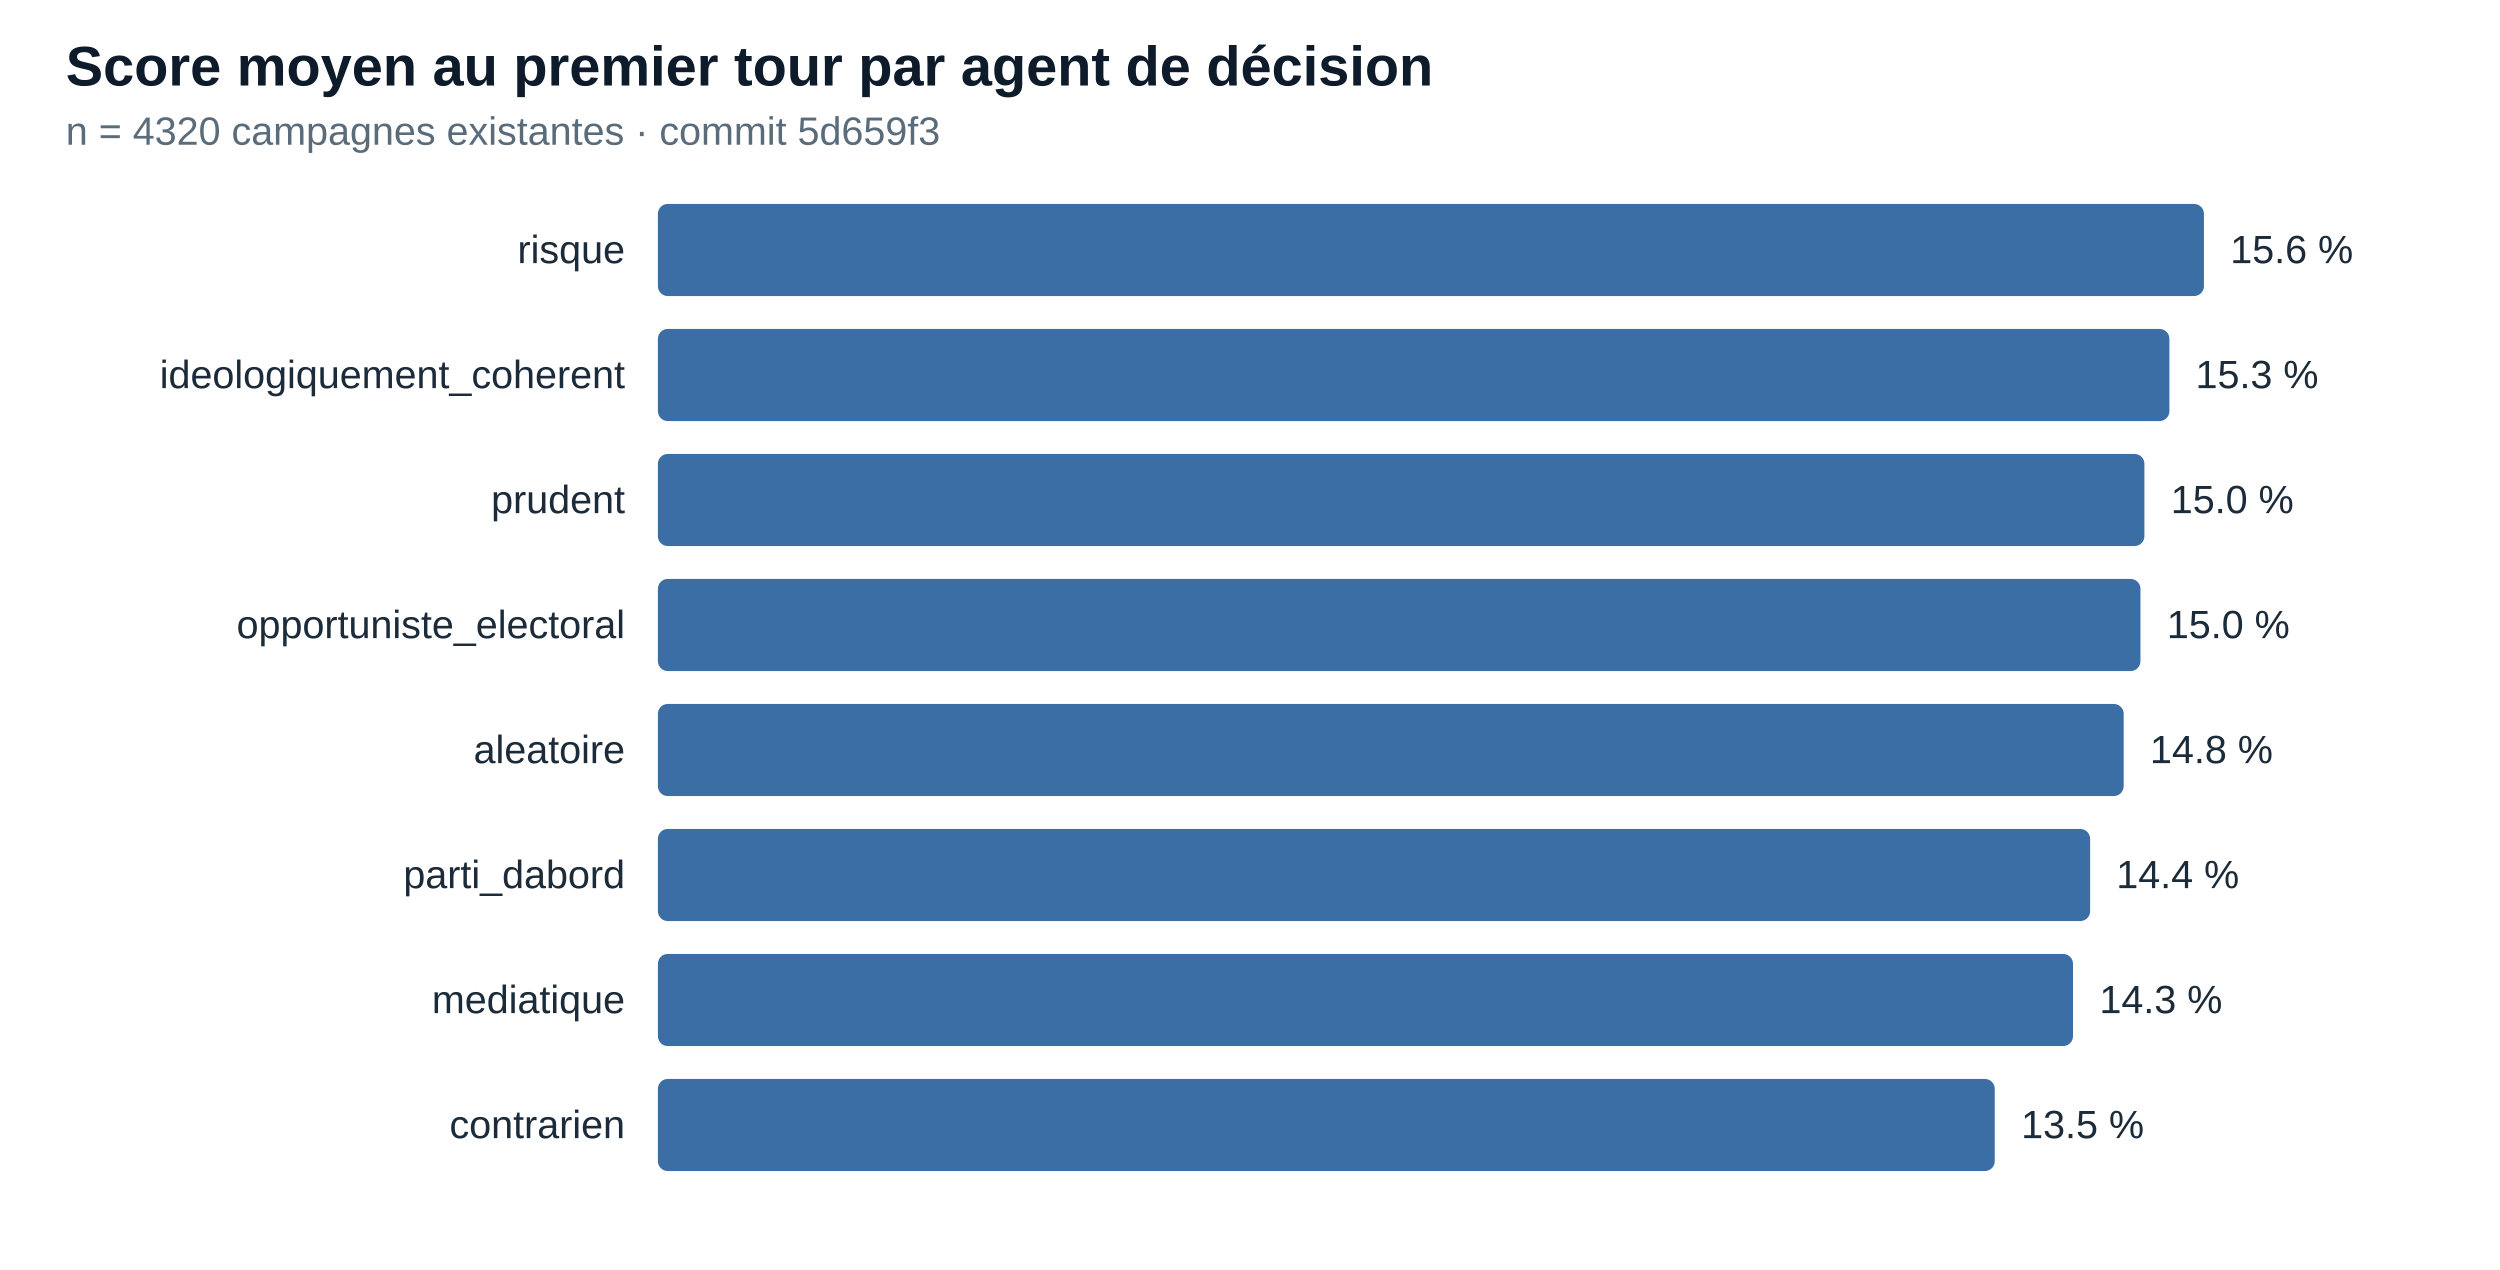
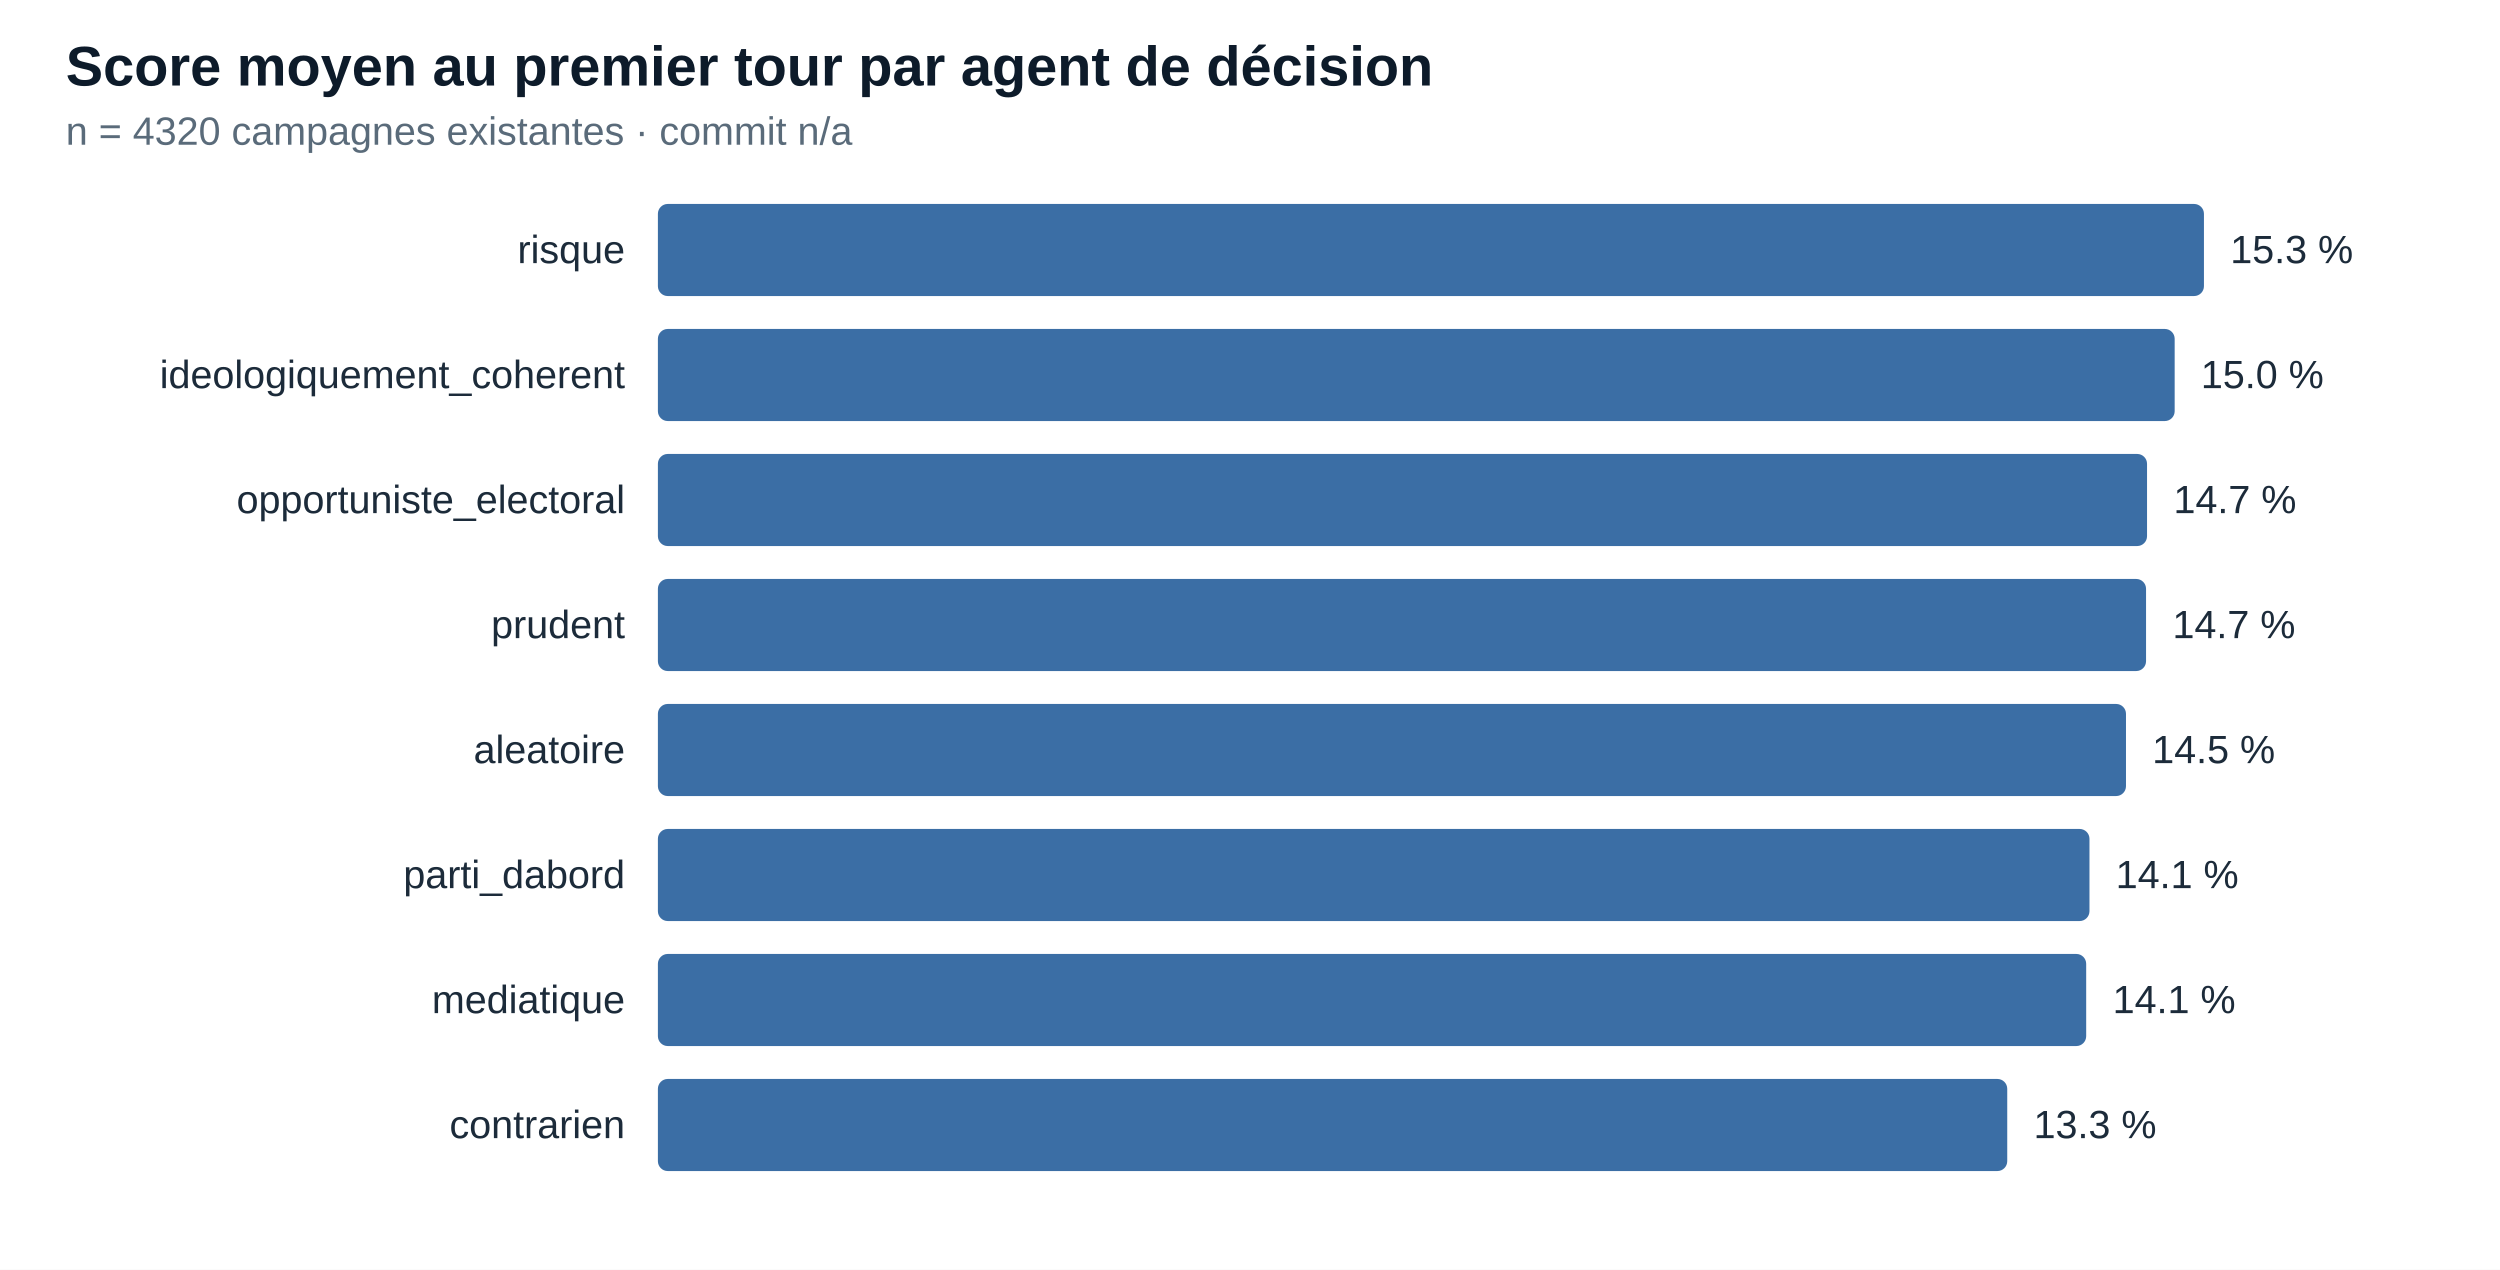
<svg xmlns="http://www.w3.org/2000/svg" width="760" height="386" viewBox="0 0 760 386">
  <rect width="760" height="386" fill="#ffffff" />
  <text x="20" y="26" font-size="17" font-weight="700" fill="#0d1b2a" style="font-family:Arial,Helvetica,sans-serif">Score moyen au premier tour par agent de décision</text>
-   <text x="20" y="44" font-size="12" fill="#5a6b7a" style="font-family:Arial,Helvetica,sans-serif">n = 4320 campagnes existantes · commit 5d659f3</text>
+   <text x="20" y="44" font-size="12" fill="#5a6b7a" style="font-family:Arial,Helvetica,sans-serif">n = 4320 campagnes existantes · commit n/a</text>
  <text x="190" y="80" text-anchor="end" font-size="12" fill="#1c2b3a" style="font-family:Arial,Helvetica,sans-serif">risque</text>
  <rect x="200" y="62" width="470.0" height="28" fill="#3b6ea5" rx="3" />
-   <text x="678" y="80" font-size="12" fill="#1c2b3a" style="font-family:Arial,Helvetica,sans-serif">15.6 %</text>
+   <text x="678" y="80" font-size="12" fill="#1c2b3a" style="font-family:Arial,Helvetica,sans-serif">15.3 %</text>
  <text x="190" y="118" text-anchor="end" font-size="12" fill="#1c2b3a" style="font-family:Arial,Helvetica,sans-serif">ideologiquement_coherent</text>
-   <rect x="200" y="100" width="459.5" height="28" fill="#3b6ea5" rx="3" />
-   <text x="667.455" y="118" font-size="12" fill="#1c2b3a" style="font-family:Arial,Helvetica,sans-serif">15.3 %</text>
-   <text x="190" y="156" text-anchor="end" font-size="12" fill="#1c2b3a" style="font-family:Arial,Helvetica,sans-serif">prudent</text>
-   <rect x="200" y="138" width="451.9" height="28" fill="#3b6ea5" rx="3" />
-   <text x="659.923" y="156" font-size="12" fill="#1c2b3a" style="font-family:Arial,Helvetica,sans-serif">15.0 %</text>
-   <text x="190" y="194" text-anchor="end" font-size="12" fill="#1c2b3a" style="font-family:Arial,Helvetica,sans-serif">opportuniste_electoral</text>
-   <rect x="200" y="176" width="450.7" height="28" fill="#3b6ea5" rx="3" />
-   <text x="658.718" y="194" font-size="12" fill="#1c2b3a" style="font-family:Arial,Helvetica,sans-serif">15.0 %</text>
+   <rect x="200" y="100" width="461.1" height="28" fill="#3b6ea5" rx="3" />
+   <text x="669.062" y="118" font-size="12" fill="#1c2b3a" style="font-family:Arial,Helvetica,sans-serif">15.0 %</text>
+   <text x="190" y="156" text-anchor="end" font-size="12" fill="#1c2b3a" style="font-family:Arial,Helvetica,sans-serif">opportuniste_electoral</text>
+   <rect x="200" y="138" width="452.7" height="28" fill="#3b6ea5" rx="3" />
+   <text x="660.741" y="156" font-size="12" fill="#1c2b3a" style="font-family:Arial,Helvetica,sans-serif">14.7 %</text>
+   <text x="190" y="194" text-anchor="end" font-size="12" fill="#1c2b3a" style="font-family:Arial,Helvetica,sans-serif">prudent</text>
+   <rect x="200" y="176" width="452.4" height="28" fill="#3b6ea5" rx="3" />
+   <text x="660.433" y="194" font-size="12" fill="#1c2b3a" style="font-family:Arial,Helvetica,sans-serif">14.7 %</text>
  <text x="190" y="232" text-anchor="end" font-size="12" fill="#1c2b3a" style="font-family:Arial,Helvetica,sans-serif">aleatoire</text>
-   <rect x="200" y="214" width="445.6" height="28" fill="#3b6ea5" rx="3" />
-   <text x="653.596" y="232" font-size="12" fill="#1c2b3a" style="font-family:Arial,Helvetica,sans-serif">14.8 %</text>
+   <rect x="200" y="214" width="446.3" height="28" fill="#3b6ea5" rx="3" />
+   <text x="654.269" y="232" font-size="12" fill="#1c2b3a" style="font-family:Arial,Helvetica,sans-serif">14.5 %</text>
  <text x="190" y="270" text-anchor="end" font-size="12" fill="#1c2b3a" style="font-family:Arial,Helvetica,sans-serif">parti_dabord</text>
-   <rect x="200" y="252" width="435.4" height="28" fill="#3b6ea5" rx="3" />
-   <text x="643.353" y="270" font-size="12" fill="#1c2b3a" style="font-family:Arial,Helvetica,sans-serif">14.4 %</text>
+   <rect x="200" y="252" width="435.2" height="28" fill="#3b6ea5" rx="3" />
+   <text x="643.174" y="270" font-size="12" fill="#1c2b3a" style="font-family:Arial,Helvetica,sans-serif">14.1 %</text>
  <text x="190" y="308" text-anchor="end" font-size="12" fill="#1c2b3a" style="font-family:Arial,Helvetica,sans-serif">mediatique</text>
-   <rect x="200" y="290" width="430.2" height="28" fill="#3b6ea5" rx="3" />
-   <text x="638.231" y="308" font-size="12" fill="#1c2b3a" style="font-family:Arial,Helvetica,sans-serif">14.3 %</text>
+   <rect x="200" y="290" width="434.2" height="28" fill="#3b6ea5" rx="3" />
+   <text x="642.249" y="308" font-size="12" fill="#1c2b3a" style="font-family:Arial,Helvetica,sans-serif">14.1 %</text>
  <text x="190" y="346" text-anchor="end" font-size="12" fill="#1c2b3a" style="font-family:Arial,Helvetica,sans-serif">contrarien</text>
-   <rect x="200" y="328" width="406.4" height="28" fill="#3b6ea5" rx="3" />
-   <text x="614.429" y="346" font-size="12" fill="#1c2b3a" style="font-family:Arial,Helvetica,sans-serif">13.5 %</text>
+   <rect x="200" y="328" width="410.2" height="28" fill="#3b6ea5" rx="3" />
+   <text x="618.21" y="346" font-size="12" fill="#1c2b3a" style="font-family:Arial,Helvetica,sans-serif">13.3 %</text>
</svg>
